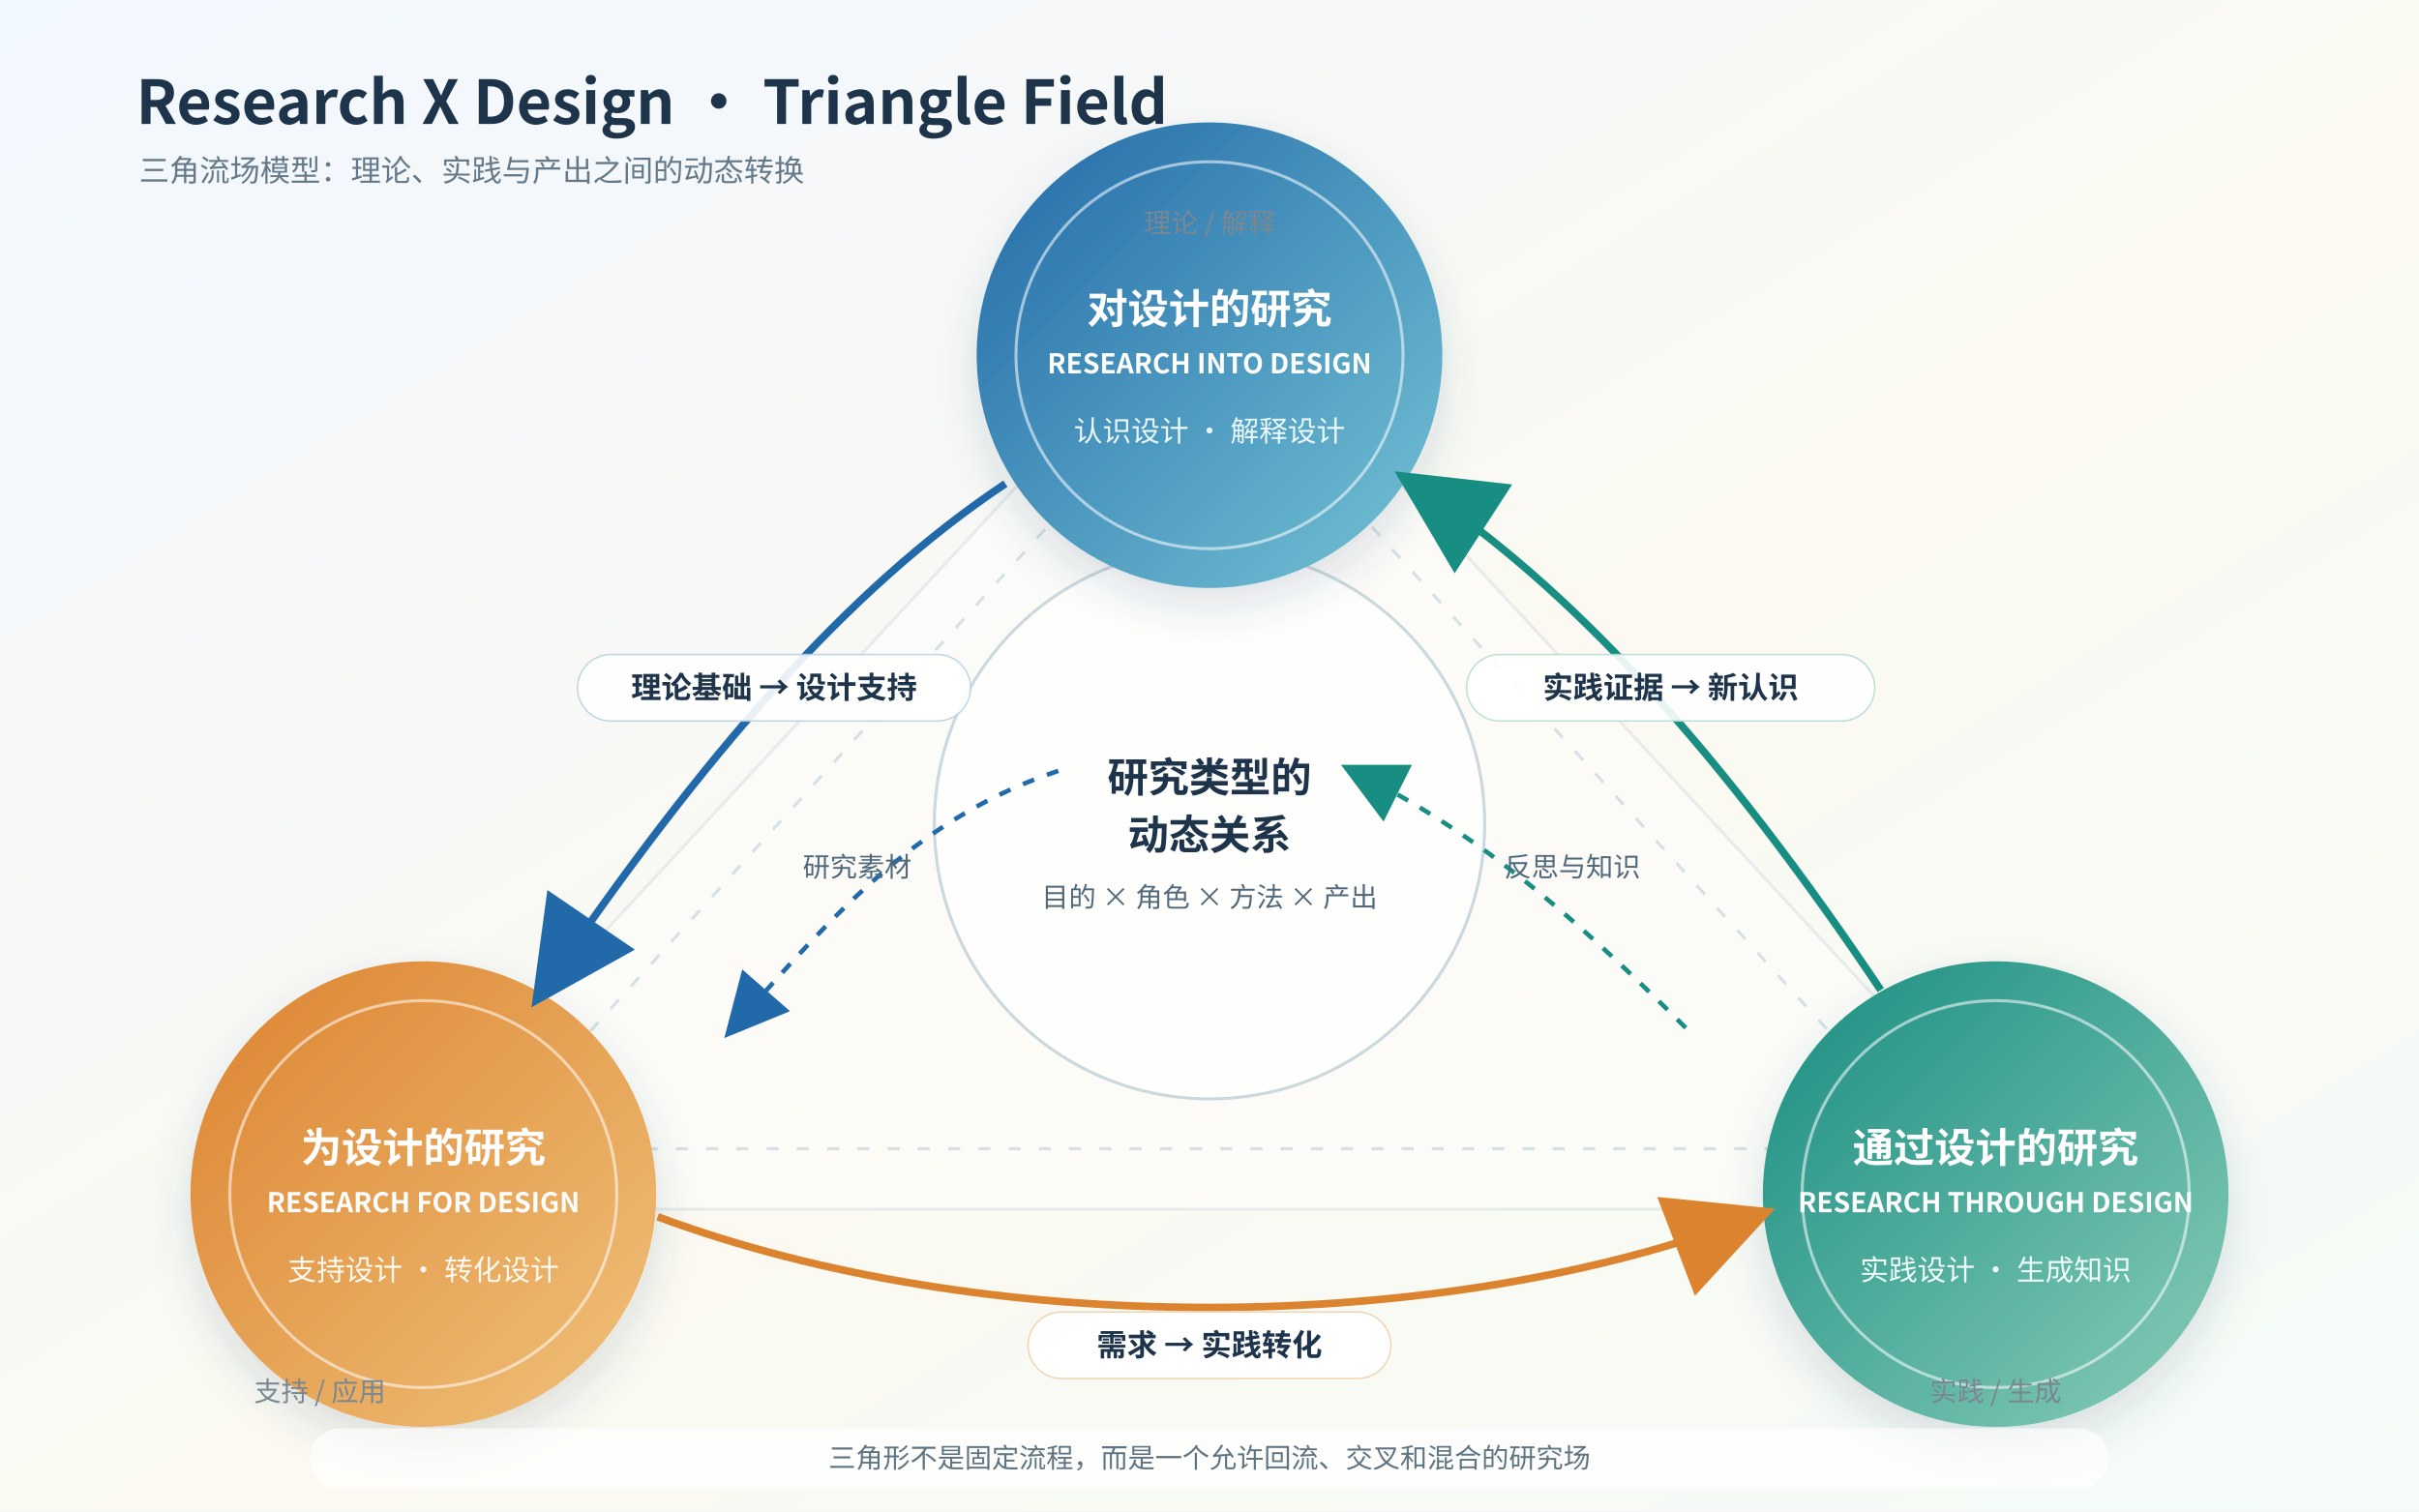
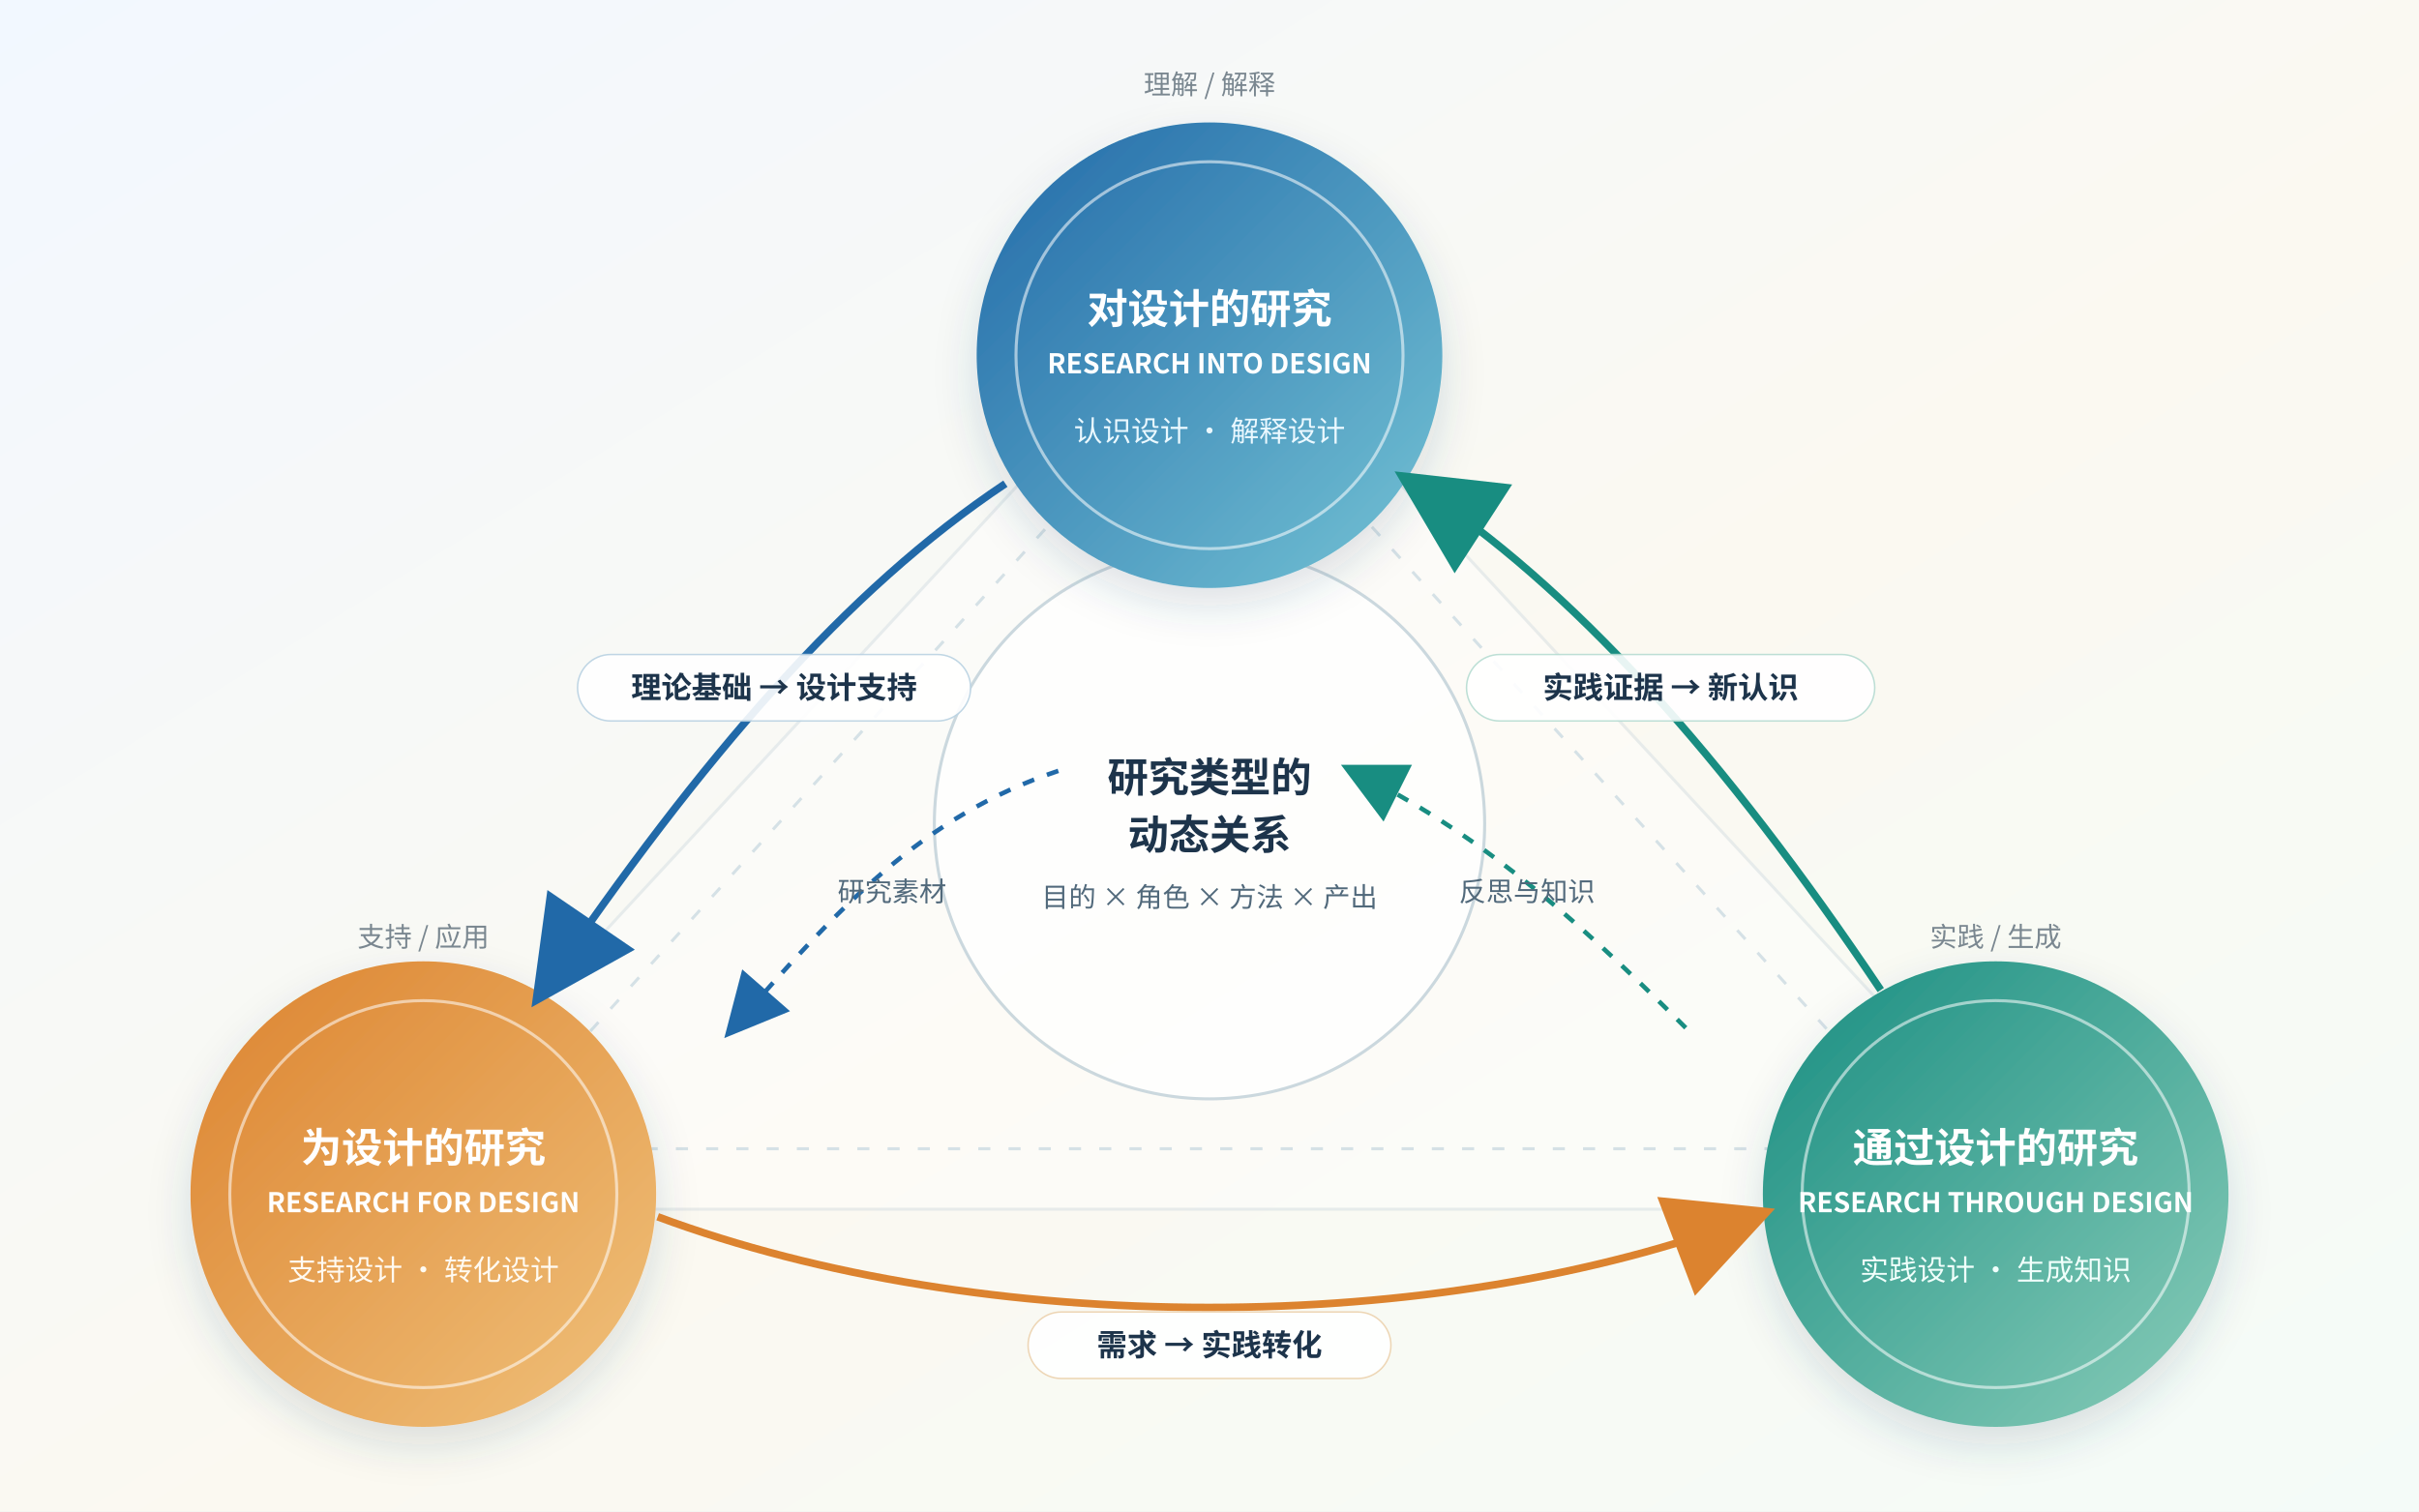
<svg xmlns="http://www.w3.org/2000/svg" width="1600" height="1000" viewBox="0 0 1600 1000">
  <defs>
    <linearGradient id="field" x1="0" y1="0" x2="1" y2="1">
      <stop offset="0" stop-color="#f2f8ff" />
      <stop offset=".55" stop-color="#fbf9f1" />
      <stop offset="1" stop-color="#f4fbf8" />
    </linearGradient>
    <linearGradient id="a" x1="0" y1="0" x2="1" y2="1">
      <stop stop-color="#2169a8" />
      <stop offset="1" stop-color="#75c4d5" />
    </linearGradient>
    <linearGradient id="b" x1="0" y1="0" x2="1" y2="1">
      <stop stop-color="#dc832f" />
      <stop offset="1" stop-color="#f0c27c" />
    </linearGradient>
    <linearGradient id="c" x1="0" y1="0" x2="1" y2="1">
      <stop stop-color="#188d81" />
      <stop offset="1" stop-color="#8acdb9" />
    </linearGradient>
    <filter id="shadow" x="-25%" y="-25%" width="150%" height="150%">
      <feDropShadow dx="0" dy="12" stdDeviation="14" flood-color="#31566a" flood-opacity=".16" />
    </filter>
    <marker id="arrowA" markerWidth="14" markerHeight="14" refX="11" refY="7" orient="auto">
      <path d="M0,0 L14,7 L0,14 Z" fill="#2169a8" />
    </marker>
    <marker id="arrowB" markerWidth="14" markerHeight="14" refX="11" refY="7" orient="auto">
      <path d="M0,0 L14,7 L0,14 Z" fill="#dc832f" />
    </marker>
    <marker id="arrowC" markerWidth="14" markerHeight="14" refX="11" refY="7" orient="auto">
      <path d="M0,0 L14,7 L0,14 Z" fill="#188d81" />
    </marker>
    <style>
      .font { font-family: "Microsoft YaHei", "Noto Sans CJK SC", Arial, sans-serif; fill: #1d344b; }
      .title { font-size: 40px; font-weight: 700; }
      .sub { font-size: 20px; fill: #64798a; }
      .cn { font-size: 27px; font-weight: 700; fill: #fff; }
      .en { font-size: 18px; font-weight: 600; fill: #fff; }
      .small { font-size: 18px; fill: #51697b; }
      .label { font-size: 20px; font-weight: 700; }
-       .axis { font-size: 18px; fill: #7a8790; }
+       .axis { font-size: 18px; fill: #7a8790; dominant-baseline: middle; }
    </style>
  </defs>
  <rect width="1600" height="1000" fill="url(#field)" />
-   <text x="90" y="82" class="font title">Research X Design · Triangle Field</text>
-   <text x="92" y="120" class="font sub">三角流场模型：理论、实践与产出之间的动态转换</text>
  <path d="M800 184 L1370 800 L230 800 Z" fill="#ffffff" opacity=".38" stroke="#c9d6de" stroke-width="2" />
  <path d="M800 230 L1280 760 L320 760 Z" fill="none" stroke="#d5e1e6" stroke-width="2" stroke-dasharray="8 12" />
  <circle cx="800" cy="545" r="182" fill="#ffffff" opacity=".72" stroke="#b8cad4" stroke-width="2" />
  <text x="800" y="524" text-anchor="middle" class="font" style="font-size:27px;font-weight:700">研究类型的</text>
  <text x="800" y="562" text-anchor="middle" class="font" style="font-size:27px;font-weight:700">动态关系</text>
  <text x="800" y="600" text-anchor="middle" class="font small">目的 × 角色 × 方法 × 产出</text>
  <g filter="url(#shadow)">
    <circle cx="800" cy="235" r="154" fill="url(#a)" />
    <circle cx="800" cy="235" r="128" fill="none" stroke="#ffffff" stroke-opacity=".55" stroke-width="2" />
  </g>
+   <text x="800" y="56" text-anchor="middle" dominant-baseline="middle" class="font axis">理解 / 解释</text>
  <text x="800" y="214" text-anchor="middle" class="font cn">对设计的研究</text>
  <text x="800" y="247" text-anchor="middle" class="font en">RESEARCH INTO DESIGN</text>
  <text x="800" y="292" text-anchor="middle" class="font" style="font-size:19px;fill:#eaf8ff">认识设计 · 解释设计</text>
  <g filter="url(#shadow)">
    <circle cx="280" cy="790" r="154" fill="url(#b)" />
    <circle cx="280" cy="790" r="128" fill="none" stroke="#ffffff" stroke-opacity=".55" stroke-width="2" />
  </g>
  <text x="280" y="769" text-anchor="middle" class="font cn">为设计的研究</text>
  <text x="280" y="802" text-anchor="middle" class="font en">RESEARCH FOR DESIGN</text>
  <text x="280" y="847" text-anchor="middle" class="font" style="font-size:19px;fill:#fffaf1">支持设计 · 转化设计</text>
  <g filter="url(#shadow)">
    <circle cx="1320" cy="790" r="154" fill="url(#c)" />
    <circle cx="1320" cy="790" r="128" fill="none" stroke="#ffffff" stroke-opacity=".55" stroke-width="2" />
  </g>
  <text x="1320" y="769" text-anchor="middle" class="font cn">通过设计的研究</text>
  <text x="1320" y="802" text-anchor="middle" class="font en">RESEARCH THROUGH DESIGN</text>
  <text x="1320" y="847" text-anchor="middle" class="font" style="font-size:19px;fill:#f0fffb">实践设计 · 生成知识</text>
  <path d="M665 320 C560 390 465 500 360 654" fill="none" stroke="#2169a8" stroke-width="5" marker-end="url(#arrowA)" />
  <rect x="382" y="433" width="260" height="44" rx="22" fill="#ffffff" opacity=".9" stroke="#b9d2e2" />
  <text x="512" y="462" text-anchor="middle" class="font label" fill="#2169a8">理论基础 → 设计支持</text>
  <path d="M435 805 C650 885 950 885 1160 805" fill="none" stroke="#dc832f" stroke-width="5" marker-end="url(#arrowB)" />
  <rect x="680" y="868" width="240" height="44" rx="22" fill="#ffffff" opacity=".9" stroke="#ecd2ae" />
  <text x="800" y="897" text-anchor="middle" class="font label" fill="#b86a20">需求 → 实践转化</text>
  <path d="M1244 655 C1140 500 1040 388 935 320" fill="none" stroke="#188d81" stroke-width="5" marker-end="url(#arrowC)" />
  <rect x="970" y="433" width="270" height="44" rx="22" fill="#ffffff" opacity=".9" stroke="#b6dcd2" />
  <text x="1105" y="462" text-anchor="middle" class="font label" fill="#14776e">实践证据 → 新认识</text>
  <path d="M700 510 C610 540 555 600 485 680" fill="none" stroke="#2169a8" stroke-width="3" stroke-dasharray="8 9" marker-end="url(#arrowA)" />
-   <text x="567" y="580" text-anchor="middle" class="font small">研究素材</text>
+   <text x="590" y="590" text-anchor="middle" dominant-baseline="middle" class="font small">研究素材</text>
  <path d="M1115 680 C1035 600 975 550 895 510" fill="none" stroke="#188d81" stroke-width="3" stroke-dasharray="8 9" marker-end="url(#arrowC)" />
-   <text x="1040" y="580" text-anchor="middle" class="font small">反思与知识</text>
-   <text x="800" y="154" text-anchor="middle" class="font axis">理论 / 解释</text>
-   <text x="168" y="927" class="font axis">支持 / 应用</text>
-   <text x="1320" y="927" text-anchor="middle" class="font axis">实践 / 生成</text>
-   <rect x="205" y="945" width="1190" height="40" rx="20" fill="#ffffff" opacity=".66" />
-   <text x="800" y="971" text-anchor="middle" class="font" style="font-size:18px;fill:#5f7482">三角形不是固定流程，而是一个允许回流、交叉和混合的研究场</text>
+   <text x="1010" y="590" text-anchor="middle" dominant-baseline="middle" class="font small">反思与知识</text>
+   <text x="280" y="620" text-anchor="middle" class="font axis">支持 / 应用</text>
+   <text x="1320" y="620" text-anchor="middle" class="font axis">实践 / 生成</text>
</svg>
